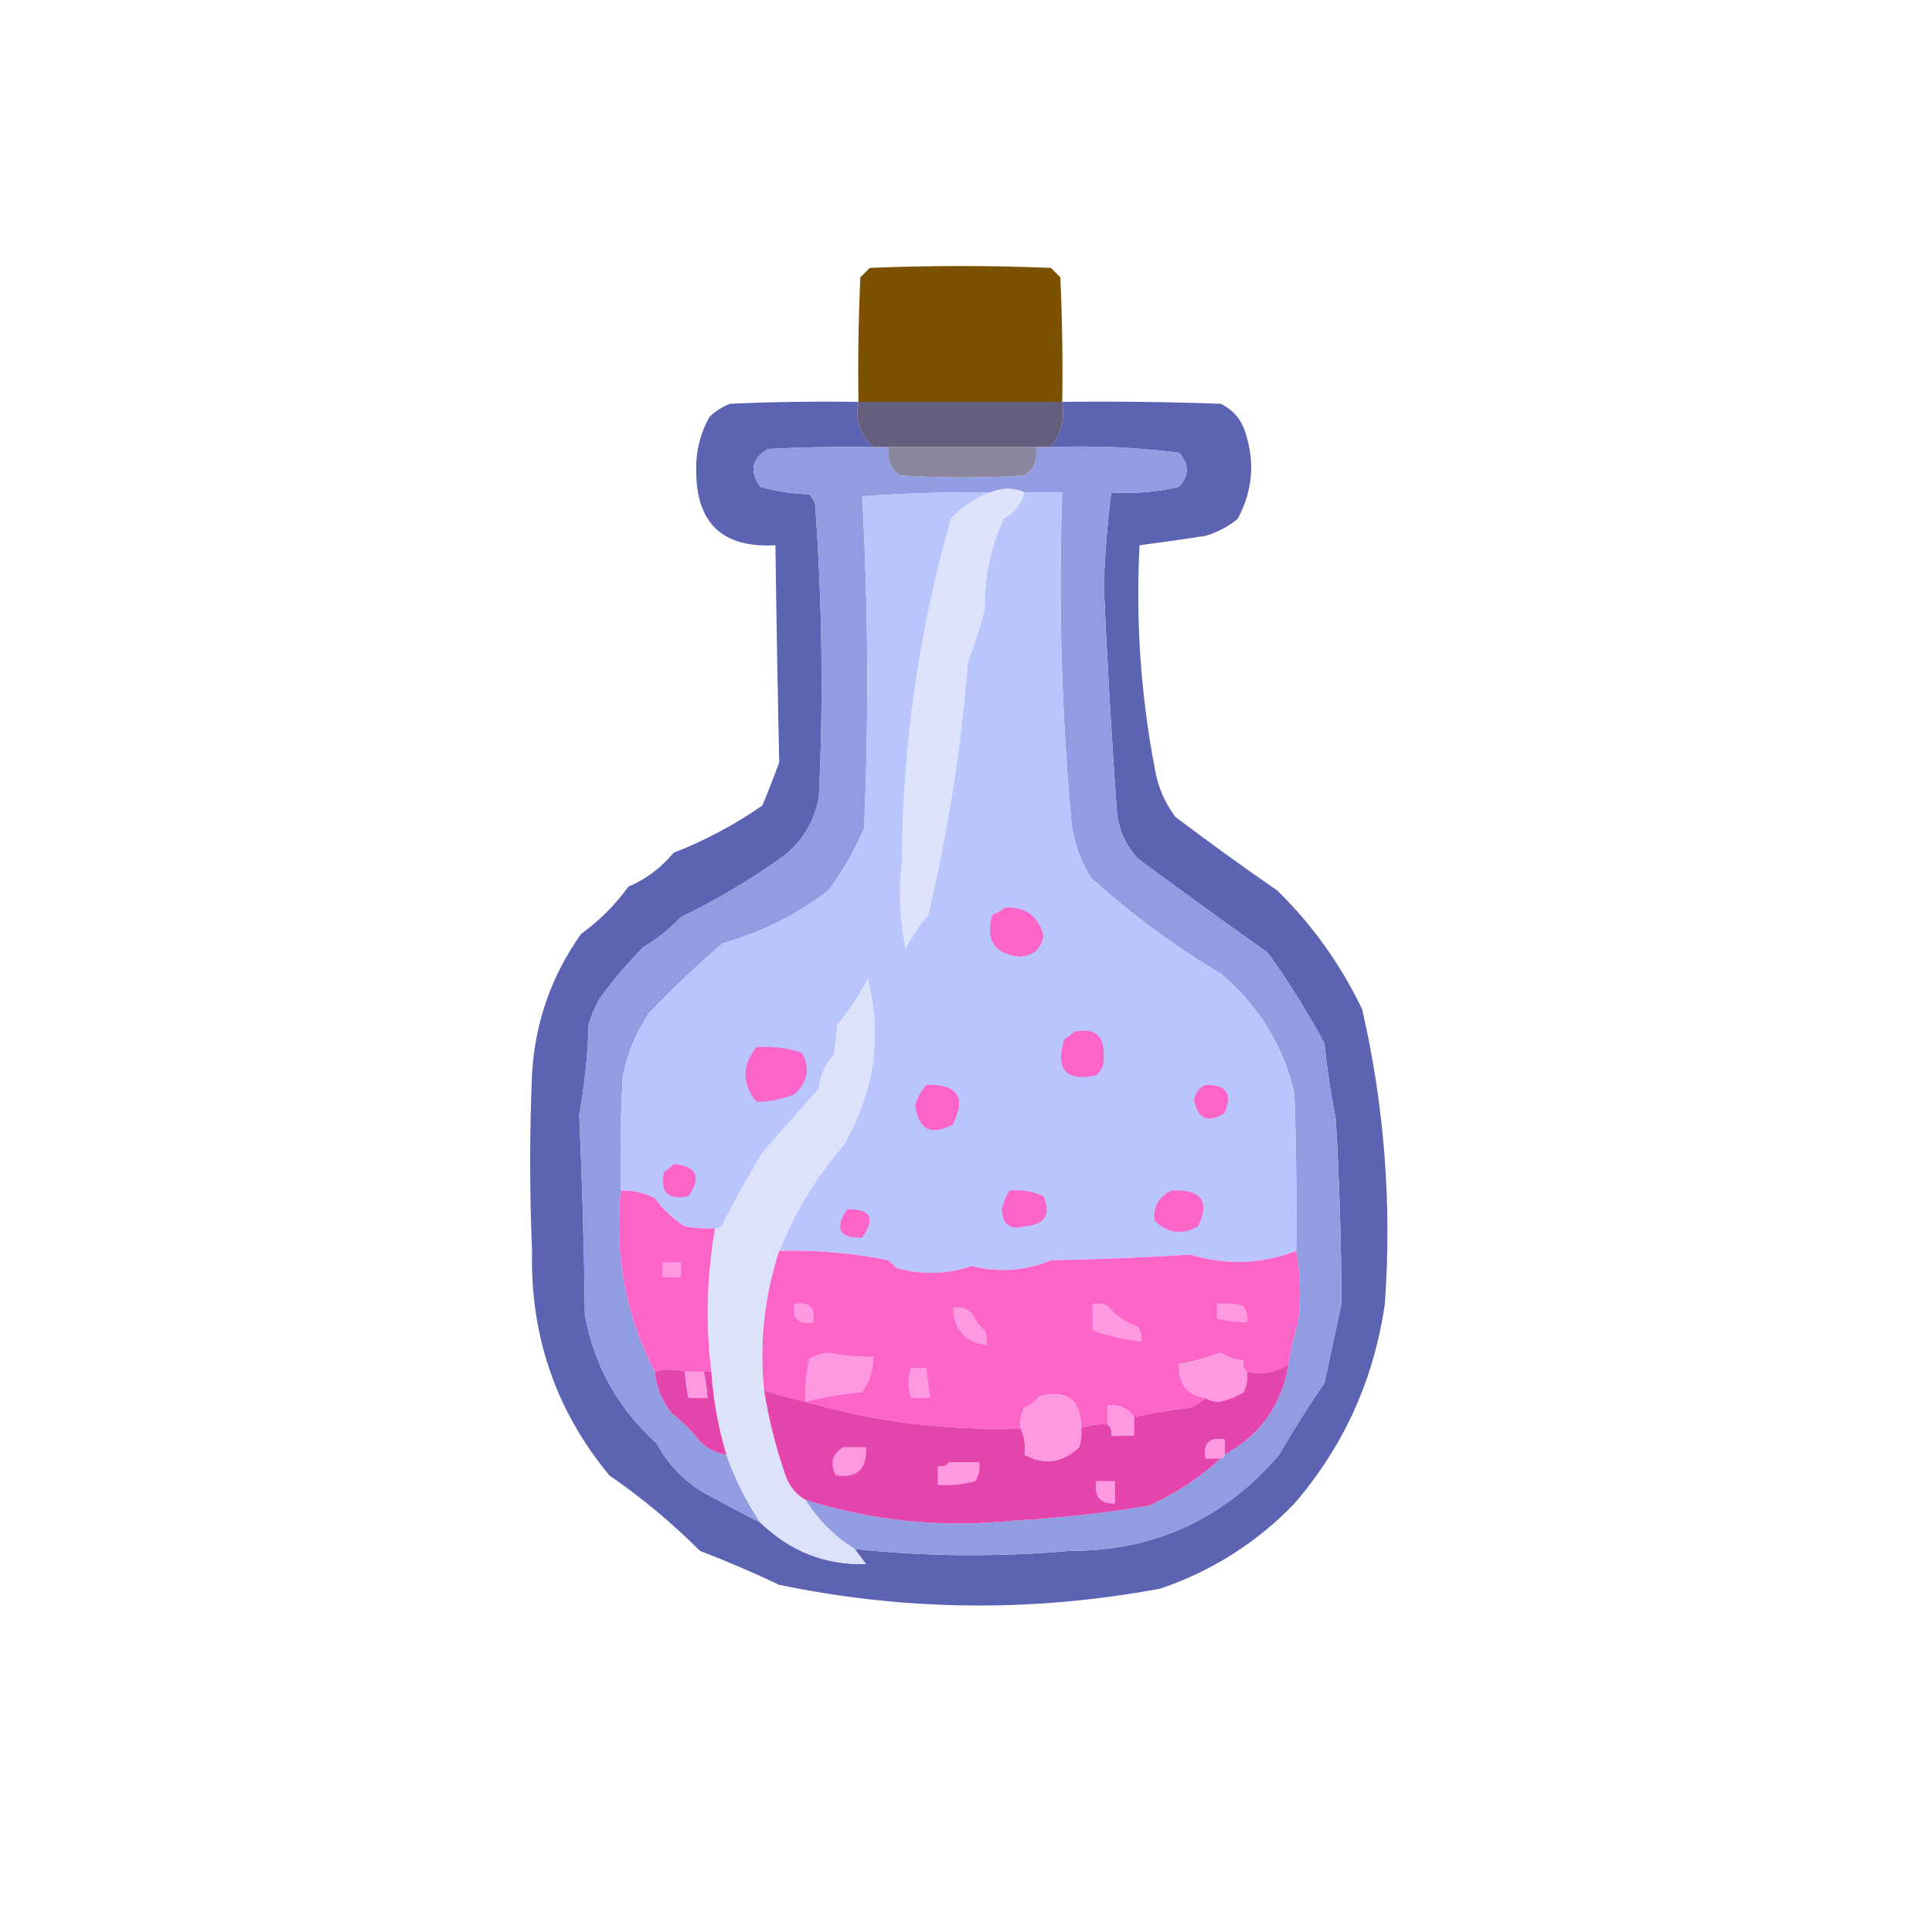
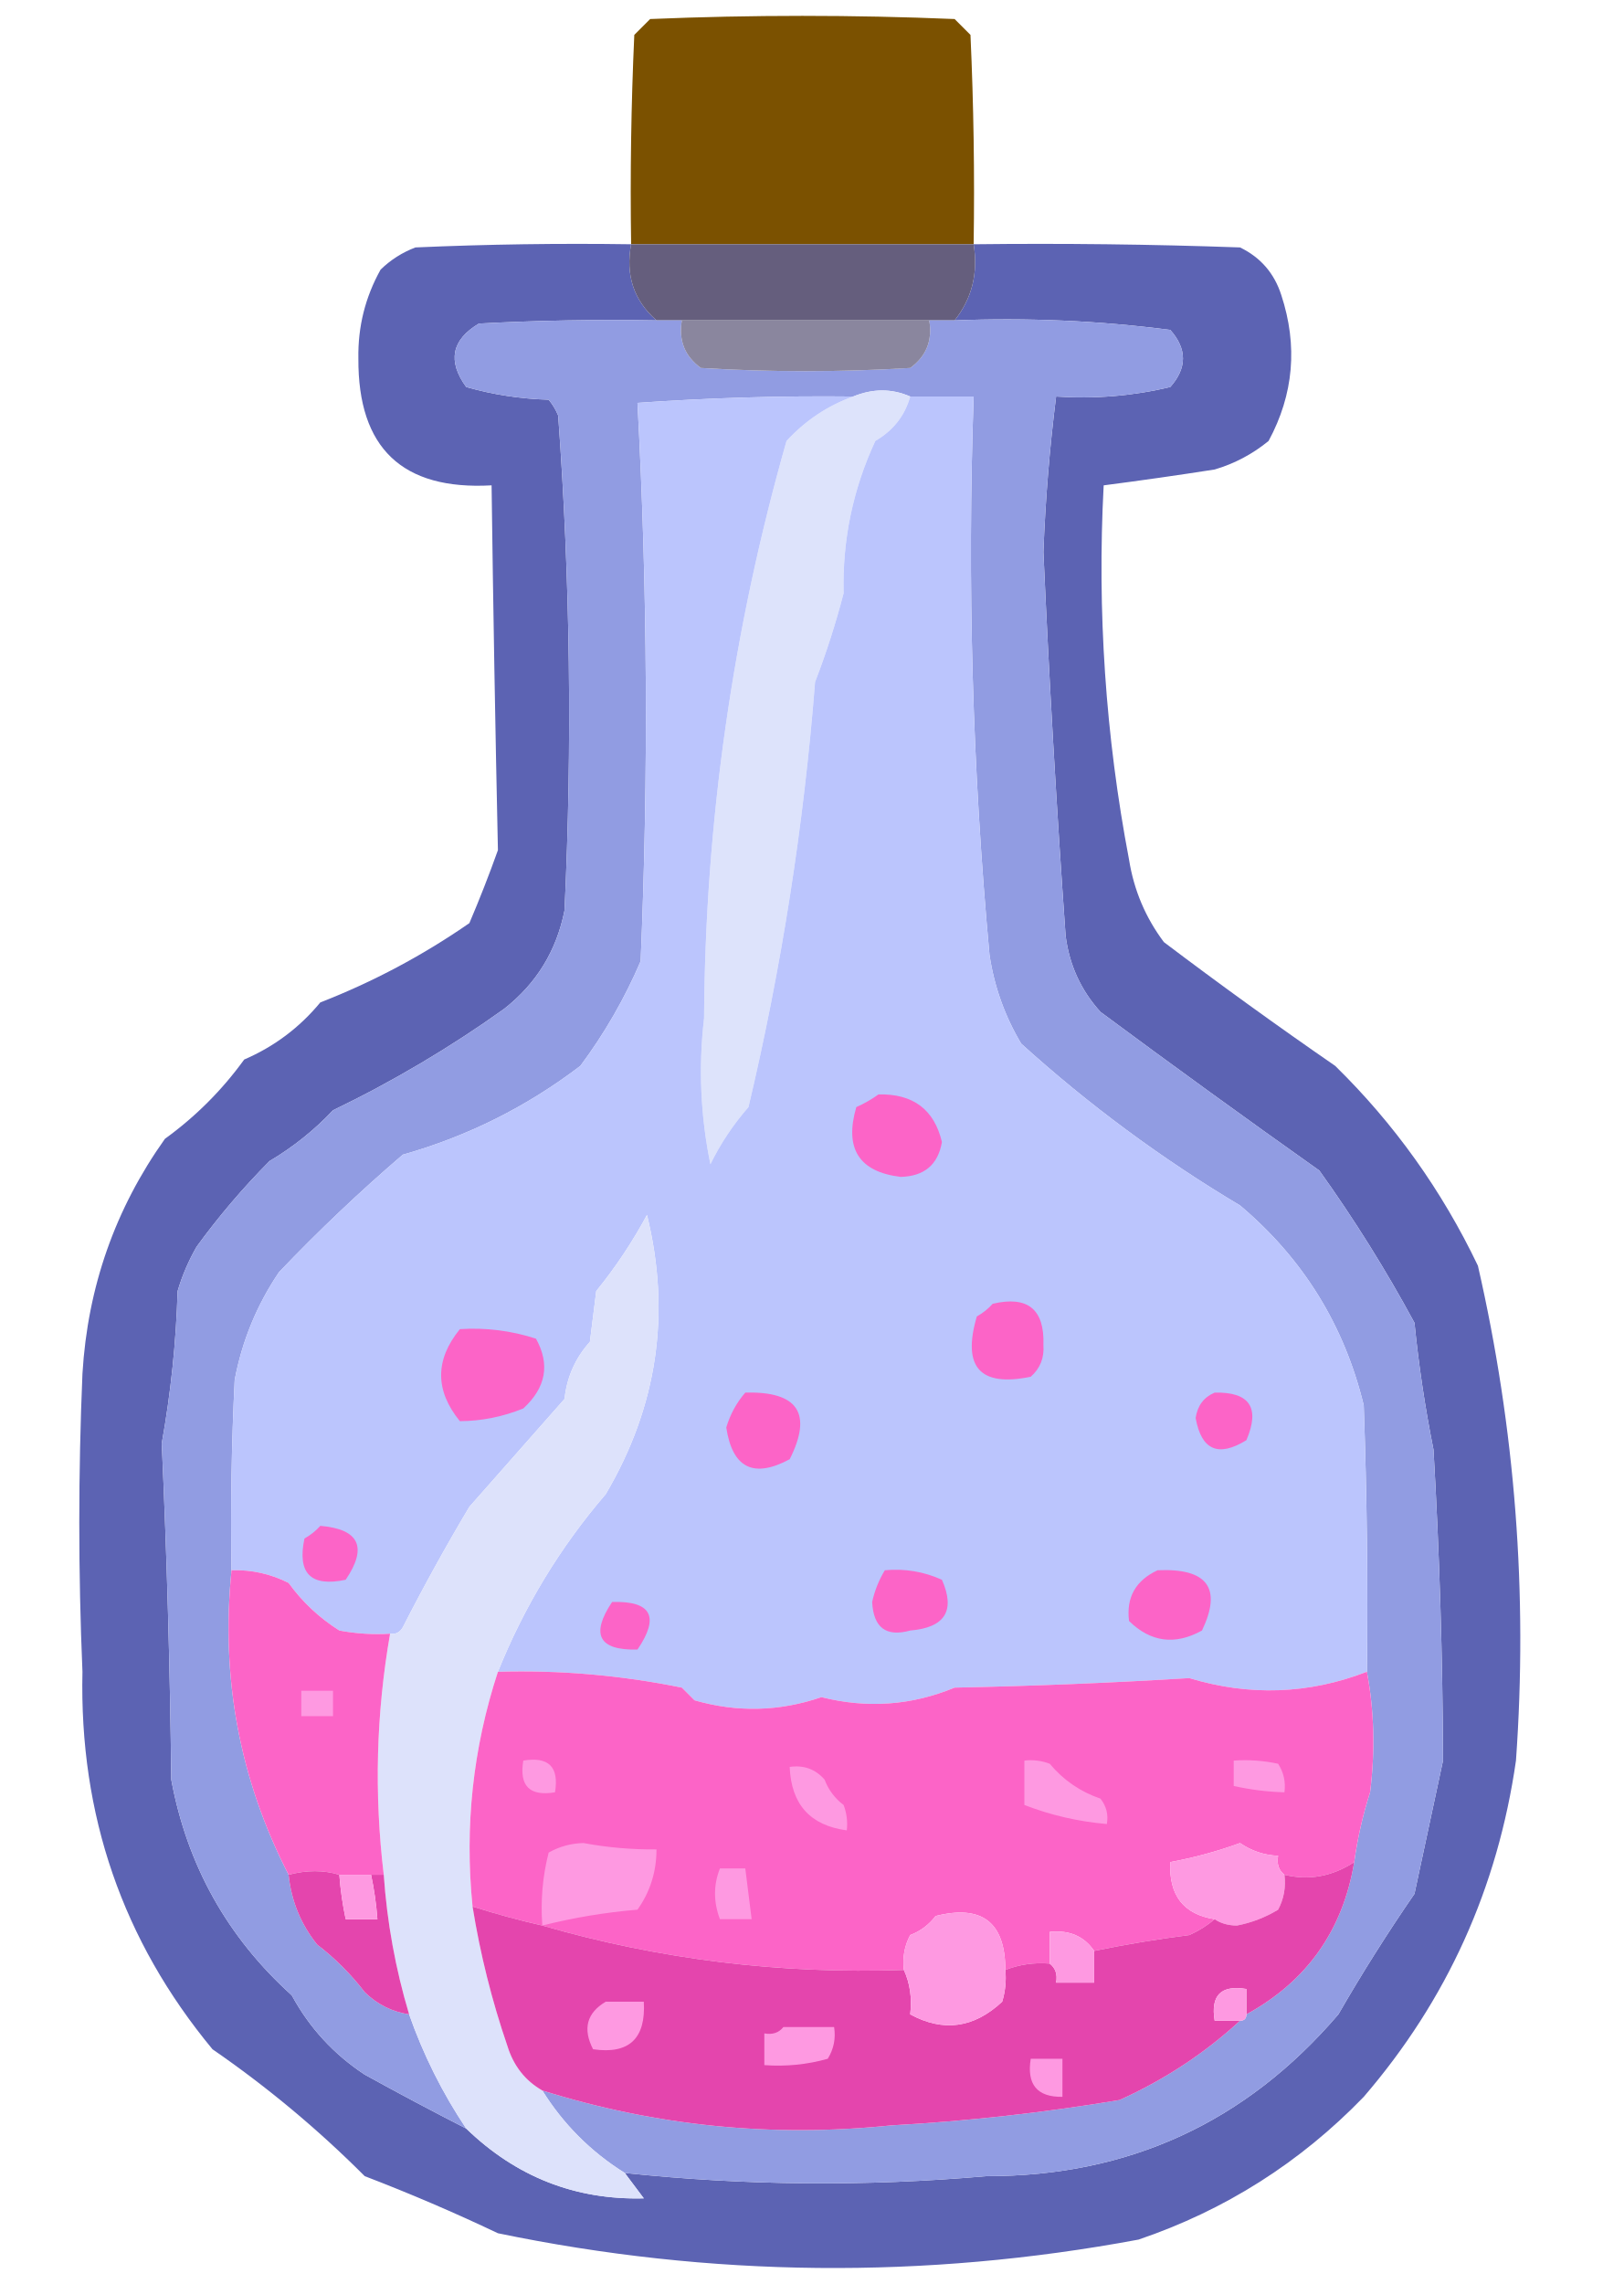
- <svg xmlns="http://www.w3.org/2000/svg" width="512" height="512" style="shape-rendering:geometricPrecision;text-rendering:geometricPrecision;image-rendering:optimizeQuality;fill-rule:evenodd;clip-rule:evenodd">
-   <path style="opacity:1" fill="#7b5100" d="M281.5 106.5h-54c-.167-11.005 0-22.005.5-33l2.5-2.5c16-.667 32-.667 48 0l2.5 2.5c.5 10.995.667 21.995.5 33z" />
-   <path style="opacity:1" fill="#5c63b3" d="M227.5 106.5c-.911 4.867.422 8.867 4 12-9.339-.166-18.673 0-28 .5-4.309 2.573-4.976 5.906-2 10a52.76 52.76 0 0 0 13 2 9.454 9.454 0 0 1 1.5 2.5 647.736 647.736 0 0 1 1 78c-1.259 6.354-4.426 11.521-9.5 15.5a183.144 183.144 0 0 1-27 16 45.538 45.538 0 0 1-10 8 116.252 116.252 0 0 0-11.5 13.5 32.5 32.5 0 0 0-3 7 162.11 162.11 0 0 1-2.5 24 1523.48 1523.48 0 0 1 1.5 53c2.503 13.496 8.836 24.829 19 34 2.785 5.119 6.618 9.286 11.5 12.5a572.558 572.558 0 0 0 16 8.5c7.881 7.615 17.214 11.282 28 11a514.367 514.367 0 0 1-3-4c18.992 2 37.992 2.167 57 .5 22.412.044 40.912-8.456 55.5-25.5a279.412 279.412 0 0 1 12-19c1.497-6.973 2.997-13.973 4.5-21a901.21 901.21 0 0 0-1.5-49 205.73 205.73 0 0 1-3-20 224.362 224.362 0 0 0-15-24 2005.894 2005.894 0 0 1-34.5-25c-3.079-3.393-4.912-7.393-5.5-12a2301.58 2301.58 0 0 1-3.5-60.5 279.93 279.93 0 0 1 2-24.5c6.121.41 12.121-.09 18-1.5 2.667-3 2.667-6 0-9a201.53 201.53 0 0 0-34-1.5c2.731-3.427 3.731-7.427 3-12 14.004-.167 28.004 0 42 .5 3.228 1.563 5.395 4.063 6.5 7.5 2.629 7.999 1.962 15.665-2 23a24.017 24.017 0 0 1-8.5 4.5 670.847 670.847 0 0 1-17.5 2.5 245.66 245.66 0 0 0 4 59c.767 4.805 2.6 9.139 5.5 13a772.848 772.848 0 0 0 27 19.5c9.328 9.141 16.828 19.641 22.5 31.5 5.88 25.654 7.88 51.654 6 78-2.884 20.094-10.884 37.761-24 53-10.031 10.369-21.865 17.869-35.5 22.5-33.766 6.292-67.433 5.959-101-1a295.373 295.373 0 0 0-21-9 171.096 171.096 0 0 0-24-20c-14.18-17.122-21.013-36.956-20.5-59.5a552.224 552.224 0 0 1 0-47c.819-13.633 5.153-25.966 13-37 4.833-3.5 9-7.667 12.5-12.5 4.715-2.027 8.715-5.027 12-9a113.312 113.312 0 0 0 23.5-12.5 205.56 205.56 0 0 0 4.5-11.5c-.416-19.11-.749-38.277-1-57.5-14.082.789-21.082-5.877-21-20-.086-4.99 1.081-9.656 3.5-14a15.83 15.83 0 0 1 5.5-3.5c11.328-.5 22.662-.667 34-.5z" />
-   <path style="opacity:1" fill="#655e7d" d="M227.5 106.5h54c.731 4.573-.269 8.573-3 12h-47c-3.578-3.133-4.911-7.133-4-12z" />
-   <path style="opacity:1" fill="#919ce2" d="M231.5 118.5h4c-.541 3.152.459 5.652 3 7.5 11 .667 22 .667 33 0 2.541-1.848 3.541-4.348 3-7.5h4a201.53 201.53 0 0 1 34 1.5c2.667 3 2.667 6 0 9-5.879 1.41-11.879 1.91-18 1.5a279.93 279.93 0 0 0-2 24.5 2301.58 2301.58 0 0 0 3.5 60.5c.588 4.607 2.421 8.607 5.5 12a2005.894 2005.894 0 0 0 34.5 25 224.362 224.362 0 0 1 15 24 205.73 205.73 0 0 0 3 20 901.21 901.21 0 0 1 1.5 49c-1.503 7.027-3.003 14.027-4.5 21a279.412 279.412 0 0 0-12 19c-14.588 17.044-33.088 25.544-55.5 25.5a296.047 296.047 0 0 1-57-.5c-5.333-3.333-9.667-7.667-13-13 17.884 5.601 36.217 7.434 55 5.5a328.953 328.953 0 0 0 36-4c7.084-3.196 13.417-7.363 19-12.5.667 0 1-.333 1-1 9.526-5.204 15.193-13.204 17-24a65.102 65.102 0 0 1 2.5-11c.82-6.514.653-12.847-.5-19 .167-14.004 0-28.004-.5-42-3.061-12.62-9.561-23.12-19.5-31.5a216.336 216.336 0 0 1-34.5-25.5 38.097 38.097 0 0 1-5-14 693.008 693.008 0 0 1-2.5-88h-10c-2.896-1.275-5.896-1.275-9 0a418.607 418.607 0 0 0-34 1 909.857 909.857 0 0 1 .5 88 80.745 80.745 0 0 1-9.5 16.5c-8.438 6.434-17.772 11.101-28 14a268.414 268.414 0 0 0-19.5 18.5c-3.499 5.16-5.833 10.826-7 17-.5 9.994-.666 19.994-.5 30-1.715 17.006 1.285 33.006 9 48 .427 4.117 1.927 7.784 4.5 11a39.991 39.991 0 0 1 7.5 7.5c1.969 1.926 4.302 3.092 7 3.5a79.967 79.967 0 0 0 9 18 572.558 572.558 0 0 1-16-8.5c-4.882-3.214-8.715-7.381-11.5-12.5-10.164-9.171-16.497-20.504-19-34a1523.48 1523.48 0 0 0-1.5-53 162.11 162.11 0 0 0 2.5-24 32.5 32.5 0 0 1 3-7 116.252 116.252 0 0 1 11.5-13.5 45.538 45.538 0 0 0 10-8 183.144 183.144 0 0 0 27-16c5.074-3.979 8.241-9.146 9.5-15.5a647.736 647.736 0 0 0-1-78 9.454 9.454 0 0 0-1.5-2.5 52.76 52.76 0 0 1-13-2c-2.976-4.094-2.309-7.427 2-10 9.327-.5 18.661-.666 28-.5z" />
-   <path style="opacity:1" fill="#8a869e" d="M235.5 118.5h39c.541 3.152-.459 5.652-3 7.5-11 .667-22 .667-33 0-2.541-1.848-3.541-4.348-3-7.5z" />
-   <path style="opacity:1" fill="#dde3fb" d="M271.5 130.5c-.844 3.021-2.677 5.355-5.5 7-3.533 7.602-5.2 15.602-5 24a127.96 127.96 0 0 1-4.5 14 439.91 439.91 0 0 1-10.5 67 41.056 41.056 0 0 0-6 9 72.173 72.173 0 0 1-1-23c.183-30.918 4.517-61.252 13-91 2.998-3.238 6.498-5.571 10.5-7 3.104-1.275 6.104-1.275 9 0z" />
-   <path style="opacity:1" fill="#bbc5fd" d="M262.5 130.5c-4.002 1.429-7.502 3.762-10.5 7-8.483 29.748-12.817 60.082-13 91a72.173 72.173 0 0 0 1 23 41.056 41.056 0 0 1 6-9 439.91 439.91 0 0 0 10.5-67 127.96 127.96 0 0 0 4.5-14c-.2-8.398 1.467-16.398 5-24 2.823-1.645 4.656-3.979 5.5-7h10a693.008 693.008 0 0 0 2.5 88c.749 5 2.416 9.667 5 14a216.336 216.336 0 0 0 34.5 25.5c9.939 8.38 16.439 18.88 19.5 31.5.5 13.996.667 27.996.5 42-9.17 3.543-18.504 3.877-28 1a905.566 905.566 0 0 1-37 1.5c-6.792 2.814-13.792 3.314-21 1.5-6.6 2.269-13.267 2.436-20 .5l-2-2a126.127 126.127 0 0 0-29-2.5c4.15-10.308 9.816-19.641 17-28 8.148-13.832 10.314-28.499 6.5-44a76.687 76.687 0 0 1-8 12l-1 8c-2.296 2.55-3.63 5.55-4 9a17576.338 17576.338 0 0 0-15 17 330.997 330.997 0 0 0-10.5 19c-.457.798-1.124 1.131-2 1a32.462 32.462 0 0 1-8-.5c-3.172-2.006-5.838-4.506-8-7.5a18.346 18.346 0 0 0-9-2c-.166-10.006 0-20.006.5-30 1.167-6.174 3.501-11.84 7-17a268.414 268.414 0 0 1 19.5-18.5c10.228-2.899 19.562-7.566 28-14a80.745 80.745 0 0 0 9.5-16.5 909.857 909.857 0 0 0-.5-88 418.607 418.607 0 0 1 34-1z" />
-   <path style="opacity:1" fill="#fc64c7" d="M266.5 240.5c5.45-.127 8.783 2.373 10 7.5-.608 3.568-2.775 5.401-6.5 5.5-6.574-.795-8.908-4.461-7-11a19.602 19.602 0 0 0 3.5-2z" />
-   <path style="opacity:1" fill="#dde2fb" d="M206.5 331.5c-3.942 12.047-5.276 24.381-4 37a132.82 132.82 0 0 0 5.5 22c.967 3.121 2.8 5.454 5.5 7 3.333 5.333 7.667 9.667 13 13a514.367 514.367 0 0 0 3 4c-10.786.282-20.119-3.385-28-11a79.967 79.967 0 0 1-9-18 100.51 100.51 0 0 1-4-22c-1.529-12.759-1.196-25.426 1-38 .876.131 1.543-.202 2-1a330.997 330.997 0 0 1 10.5-19c4.971-5.641 9.971-11.308 15-17 .37-3.45 1.704-6.45 4-9l1-8a76.687 76.687 0 0 0 8-12c3.814 15.501 1.648 30.168-6.5 44-7.184 8.359-12.85 17.692-17 28z" />
-   <path style="opacity:1" fill="#fc64c7" d="M284.5 273.5c5.527-1.304 8.193.862 8 6.5.146 2.034-.52 3.701-2 5-8.008 1.655-10.841-1.512-8.5-9.5.995-.566 1.828-1.233 2.5-2zM200.5 277.5a31.818 31.818 0 0 1 12 1.5c2.246 4.047 1.58 7.714-2 11-3.27 1.321-6.603 1.987-10 2-3.935-4.83-3.935-9.663 0-14.5zM245.5 287.5c8.304-.222 10.637 3.278 7 10.5-5.694 3.061-9.027 1.394-10-5 .624-2.085 1.624-3.918 3-5.5zM319.5 287.5c5.526-.12 7.193 2.38 5 7.5-4.433 2.73-7.099 1.563-8-3.5.287-1.943 1.287-3.277 3-4zM178.5 308.5c6.143.526 7.476 3.36 4 8.5-5.5 1.167-7.667-1-6.5-6.5.995-.566 1.828-1.233 2.5-2zM164.5 315.5a18.346 18.346 0 0 1 9 2c2.162 2.994 4.828 5.494 8 7.5 2.646.497 5.313.664 8 .5-2.196 12.574-2.529 25.241-1 38h-7c-2.481-.758-5.148-.758-8 0-7.715-14.994-10.715-30.994-9-48zM267.5 315.5c3.149-.289 6.149.211 9 1.5 2.152 4.873.485 7.54-5 8-3.793 1.052-5.793-.448-6-4.5a16.485 16.485 0 0 1 2-5zM310.5 315.5c7.861-.351 10.194 2.816 7 9.5-4.248 2.348-8.081 1.848-11.5-1.5-.467-3.715 1.033-6.381 4.5-8zM224.5 320.5c6.204-.186 7.537 2.314 4 7.5-6.097.147-7.43-2.353-4-7.5zM206.5 331.5c9.765-.286 19.432.548 29 2.5l2 2c6.733 1.936 13.4 1.769 20-.5 7.208 1.814 14.208 1.314 21-1.5a905.566 905.566 0 0 0 37-1.5c9.496 2.877 18.83 2.543 28-1 1.153 6.153 1.32 12.486.5 19a65.102 65.102 0 0 0-2.5 11c-3.48 2.27-7.147 2.937-11 2-.904-.709-1.237-1.709-1-3-2.166-.079-4.166-.746-6-2a68.825 68.825 0 0 1-11 3c-.245 5.234 2.088 8.234 7 9a16.58 16.58 0 0 1-4 2.5 197.413 197.413 0 0 0-15 2.5c-1.59-2.321-3.923-3.321-7-3v5c-2.45-.202-4.783.131-7 1-.014-7.511-3.681-10.344-11-8.5a8.905 8.905 0 0 1-4 3c-.906 1.699-1.239 3.533-1 5.5-19.525.684-38.525-1.649-57-7a133.74 133.74 0 0 1-11-3c-1.276-12.619.058-24.953 4-37z" />
-   <path style="opacity:1" fill="#fe99e1" d="M175.5 334.5h5v4h-5v-4zM210.5 345.5c4-.667 5.667 1 5 5-4 .667-5.667-1-5-5zM289.5 345.5a8.43 8.43 0 0 1 4 .5c2.145 2.574 4.812 4.407 8 5.5.929 1.189 1.262 2.522 1 4a47.15 47.15 0 0 1-13-3v-7zM322.5 345.5c2.357-.163 4.69.003 7 .5.88 1.356 1.214 2.856 1 4.5a41.541 41.541 0 0 1-8-1v-4zM252.5 346.5c2.222-.322 4.056.345 5.5 2a8.905 8.905 0 0 0 3 4 8.43 8.43 0 0 1 .5 4c-5.766-.769-8.766-4.103-9-10zM213.5 371.5c-.293-3.937.04-7.77 1-11.5a11.532 11.532 0 0 1 5.5-1.5 59.734 59.734 0 0 0 11.5 1c-.005 3.533-1.005 6.7-3 9.5a92.856 92.856 0 0 0-15 2.5zM330.5 363.5c.239 1.967-.094 3.801-1 5.5a19.603 19.603 0 0 1-6.5 2.5c-1.385-.014-2.551-.348-3.5-1-4.912-.766-7.245-3.766-7-9a68.825 68.825 0 0 0 11-3c1.834 1.254 3.834 1.921 6 2-.237 1.291.096 2.291 1 3z" />
-   <path style="opacity:1" fill="#e445ad" d="M341.5 361.5c-1.807 10.796-7.474 18.796-17 24v-4c-4-.667-5.667 1-5 5h4c-5.583 5.137-11.916 9.304-19 12.5a328.953 328.953 0 0 1-36 4c-18.783 1.934-37.116.101-55-5.5-2.7-1.546-4.533-3.879-5.5-7a132.82 132.82 0 0 1-5.5-22 133.74 133.74 0 0 0 11 3c18.475 5.351 37.475 7.684 57 7 .968 2.107 1.302 4.441 1 7 5.214 2.831 10.047 2.164 14.5-2a12.93 12.93 0 0 0 .5-5c2.217-.869 4.55-1.202 7-1 .904.709 1.237 1.709 1 3h6v-5a197.413 197.413 0 0 1 15-2.5 16.58 16.58 0 0 0 4-2.5c.949.652 2.115.986 3.5 1a19.603 19.603 0 0 0 6.5-2.5c.906-1.699 1.239-3.533 1-5.5 3.853.937 7.52.27 11-2zM181.5 363.5a51.569 51.569 0 0 0 1 7h5a51.569 51.569 0 0 0-1-7h2a100.51 100.51 0 0 0 4 22c-2.698-.408-5.031-1.574-7-3.5a39.991 39.991 0 0 0-7.5-7.5c-2.573-3.216-4.073-6.883-4.5-11 2.852-.758 5.519-.758 8 0z" />
-   <path style="opacity:1" fill="#fe99e1" d="M241.5 362.5h4l1 8h-5c-1.03-2.729-1.03-5.396 0-8zM181.5 363.5h5a51.569 51.569 0 0 1 1 7h-5a51.569 51.569 0 0 1-1-7zM286.5 378.5a12.93 12.93 0 0 1-.5 5c-4.453 4.164-9.286 4.831-14.5 2 .302-2.559-.032-4.893-1-7-.239-1.967.094-3.801 1-5.5a8.905 8.905 0 0 0 4-3c7.319-1.844 10.986.989 11 8.5zM300.5 375.5v5h-6c.237-1.291-.096-2.291-1-3v-5c3.077-.321 5.41.679 7 3zM324.5 385.5c0 .667-.333 1-1 1h-4c-.667-4 1-5.667 5-5v4zM223.5 383.5h6c.343 5.826-2.324 8.326-8 7.5-1.66-3.223-.994-5.723 2-7.5zM251.5 387.5h8c.285 1.788-.048 3.455-1 5a28.819 28.819 0 0 1-10 1v-5c1.291.237 2.291-.096 3-1zM290.5 392.5h5v6c-3.985.06-5.652-1.94-5-6z" />
+ <svg xmlns="http://www.w3.org/2000/svg" width="256" height="360" style="shape-rendering:geometricPrecision;text-rendering:geometricPrecision;image-rendering:optimizeQuality;fill-rule:evenodd;clip-rule:evenodd">
+   <path style="opacity:1" fill="#7b5100" d="M153.5 38.5h-54c-.166-11.005 0-22.005.5-33l2.5-2.5c16-.667 32-.667 48 0l2.5 2.5c.5 10.995.667 21.995.5 33z" />
+   <path style="opacity:1" fill="#5c63b3" d="M99.5 38.5c-.911 4.867.422 8.867 4 12-9.34-.166-18.673 0-28 .5-4.309 2.573-4.976 5.906-2 10a52.771 52.771 0 0 0 13 2 9.468 9.468 0 0 1 1.5 2.5 647.716 647.716 0 0 1 1 78c-1.259 6.354-4.426 11.521-9.5 15.5a183.185 183.185 0 0 1-27 16 45.538 45.538 0 0 1-10 8A116.223 116.223 0 0 0 31 196.5a32.46 32.46 0 0 0-3 7 162.07 162.07 0 0 1-2.5 24 1524.47 1524.47 0 0 1 1.5 53c2.503 13.496 8.836 24.829 19 34 2.785 5.119 6.618 9.286 11.5 12.5a572.699 572.699 0 0 0 16 8.5c7.88 7.615 17.214 11.282 28 11a504.403 504.403 0 0 1-3-4c18.992 2 37.992 2.167 57 .5 22.412.044 40.912-8.456 55.5-25.5a279.412 279.412 0 0 1 12-19c1.497-6.973 2.997-13.973 4.5-21a901.21 901.21 0 0 0-1.5-49 205.73 205.73 0 0 1-3-20 224.362 224.362 0 0 0-15-24 2005.894 2005.894 0 0 1-34.5-25c-3.079-3.393-4.912-7.393-5.5-12a2301.58 2301.58 0 0 1-3.5-60.5c.309-8.211.976-16.378 2-24.5 6.121.41 12.121-.09 18-1.5 2.667-3 2.667-6 0-9a201.55 201.55 0 0 0-34-1.5c2.731-3.428 3.731-7.428 3-12 14.004-.167 28.004 0 42 .5 3.228 1.563 5.395 4.063 6.5 7.5 2.629 7.999 1.962 15.665-2 23a24.023 24.023 0 0 1-8.5 4.5 670.42 670.42 0 0 1-17.5 2.5 245.66 245.66 0 0 0 4 59c.767 4.805 2.6 9.139 5.5 13a772.848 772.848 0 0 0 27 19.5c9.328 9.141 16.828 19.641 22.5 31.5 5.88 25.654 7.88 51.654 6 78-2.884 20.094-10.884 37.761-24 53-10.031 10.369-21.865 17.869-35.5 22.5-33.766 6.292-67.433 5.959-101-1a295.215 295.215 0 0 0-21-9 171.073 171.073 0 0 0-24-20c-14.18-17.122-21.013-36.956-20.5-59.5a552.472 552.472 0 0 1 0-47c.82-13.633 5.153-25.966 13-37 4.833-3.5 9-7.667 12.5-12.5 4.715-2.027 8.715-5.027 12-9A113.307 113.307 0 0 0 74 145.5a204.789 204.789 0 0 0 4.5-11.5 6607.44 6607.44 0 0 1-1-57.5c-14.082.79-21.082-5.877-21-20-.086-4.99 1.08-9.656 3.5-14a15.83 15.83 0 0 1 5.5-3.5c11.328-.5 22.662-.666 34-.5z" />
+   <path style="opacity:1" fill="#655e7d" d="M99.5 38.5h54c.731 4.572-.269 8.572-3 12h-47c-3.578-3.133-4.911-7.133-4-12z" />
+   <path style="opacity:1" fill="#919ce2" d="M103.5 50.5h4c-.541 3.152.459 5.652 3 7.5 11 .667 22 .667 33 0 2.541-1.848 3.541-4.348 3-7.5h4a201.55 201.55 0 0 1 34 1.5c2.667 3 2.667 6 0 9-5.879 1.41-11.879 1.91-18 1.5a279.918 279.918 0 0 0-2 24.5 2301.58 2301.58 0 0 0 3.5 60.5c.588 4.607 2.421 8.607 5.5 12a2005.894 2005.894 0 0 0 34.5 25 224.362 224.362 0 0 1 15 24 205.73 205.73 0 0 0 3 20 901.21 901.21 0 0 1 1.5 49c-1.503 7.027-3.003 14.027-4.5 21a279.412 279.412 0 0 0-12 19c-14.588 17.044-33.088 25.544-55.5 25.5a296.047 296.047 0 0 1-57-.5c-5.333-3.333-9.667-7.667-13-13 17.884 5.601 36.217 7.434 55 5.5a328.953 328.953 0 0 0 36-4c7.084-3.196 13.417-7.363 19-12.5.667 0 1-.333 1-1 9.526-5.204 15.193-13.204 17-24a65.102 65.102 0 0 1 2.5-11c.82-6.514.653-12.847-.5-19 .167-14.004 0-28.004-.5-42-3.061-12.62-9.561-23.12-19.5-31.5a216.336 216.336 0 0 1-34.5-25.5 38.097 38.097 0 0 1-5-14 693.007 693.007 0 0 1-2.5-88h-10c-2.896-1.275-5.896-1.275-9 0a418.335 418.335 0 0 0-34 1 909.857 909.857 0 0 1 .5 88 80.722 80.722 0 0 1-9.5 16.5c-8.438 6.434-17.772 11.101-28 14A268.455 268.455 0 0 0 44 200.5c-3.5 5.16-5.833 10.826-7 17-.5 9.994-.666 19.994-.5 30-1.715 17.006 1.285 33.006 9 48 .427 4.117 1.927 7.784 4.5 11a39.973 39.973 0 0 1 7.5 7.5c1.969 1.926 4.302 3.092 7 3.5a79.975 79.975 0 0 0 9 18 572.699 572.699 0 0 1-16-8.5c-4.882-3.214-8.715-7.381-11.5-12.5-10.164-9.171-16.497-20.504-19-34a1524.47 1524.47 0 0 0-1.5-53 162.07 162.07 0 0 0 2.5-24 32.46 32.46 0 0 1 3-7A116.223 116.223 0 0 1 42.5 183a45.538 45.538 0 0 0 10-8 183.185 183.185 0 0 0 27-16c5.074-3.979 8.241-9.146 9.5-15.5a647.716 647.716 0 0 0-1-78 9.468 9.468 0 0 0-1.5-2.5 52.771 52.771 0 0 1-13-2c-2.976-4.094-2.309-7.427 2-10 9.327-.5 18.66-.666 28-.5z" />
+   <path style="opacity:1" fill="#8a869e" d="M107.5 50.5h39c.541 3.152-.459 5.652-3 7.5-11 .667-22 .667-33 0-2.541-1.848-3.541-4.348-3-7.5z" />
+   <path style="opacity:1" fill="#dde3fb" d="M143.5 62.5c-.844 3.021-2.677 5.355-5.5 7-3.533 7.602-5.2 15.602-5 24a127.96 127.96 0 0 1-4.5 14 439.91 439.91 0 0 1-10.5 67 41.056 41.056 0 0 0-6 9 72.173 72.173 0 0 1-1-23c.183-30.918 4.517-61.252 13-91 2.998-3.238 6.498-5.571 10.5-7 3.104-1.275 6.104-1.275 9 0z" />
+   <path style="opacity:1" fill="#bbc5fd" d="M134.5 62.5c-4.002 1.429-7.502 3.762-10.5 7-8.483 29.748-12.817 60.082-13 91a72.173 72.173 0 0 0 1 23 41.056 41.056 0 0 1 6-9 439.91 439.91 0 0 0 10.5-67 127.96 127.96 0 0 0 4.5-14c-.2-8.398 1.467-16.398 5-24 2.823-1.645 4.656-3.979 5.5-7h10a693.007 693.007 0 0 0 2.5 88c.749 5 2.416 9.667 5 14a216.336 216.336 0 0 0 34.5 25.5c9.939 8.38 16.439 18.88 19.5 31.5.5 13.996.667 27.996.5 42-9.17 3.543-18.504 3.877-28 1a905.566 905.566 0 0 1-37 1.5c-6.792 2.814-13.792 3.314-21 1.5-6.6 2.269-13.267 2.436-20 .5l-2-2a126.125 126.125 0 0 0-29-2.5c4.15-10.308 9.816-19.641 17-28 8.148-13.832 10.314-28.499 6.5-44a76.666 76.666 0 0 1-8 12l-1 8c-2.296 2.55-3.63 5.55-4 9a18134.318 18134.318 0 0 0-15 17c-3.7 6.206-7.2 12.54-10.5 19-.457.798-1.124 1.131-2 1a32.462 32.462 0 0 1-8-.5c-3.172-2.006-5.838-4.506-8-7.5a18.347 18.347 0 0 0-9-2c-.166-10.006 0-20.006.5-30 1.167-6.174 3.5-11.84 7-17A268.455 268.455 0 0 1 63.5 182c10.228-2.899 19.562-7.566 28-14a80.722 80.722 0 0 0 9.5-16.5 909.857 909.857 0 0 0-.5-88 418.335 418.335 0 0 1 34-1z" />
+   <path style="opacity:1" fill="#fc64c7" d="M138.5 172.5c5.45-.127 8.783 2.373 10 7.5-.608 3.568-2.775 5.401-6.5 5.5-6.574-.795-8.908-4.461-7-11a19.602 19.602 0 0 0 3.5-2z" />
+   <path style="opacity:1" fill="#dde2fb" d="M78.5 263.5c-3.942 12.047-5.276 24.381-4 37a132.77 132.77 0 0 0 5.5 22c.967 3.121 2.8 5.454 5.5 7 3.333 5.333 7.667 9.667 13 13a504.403 504.403 0 0 0 3 4c-10.786.282-20.12-3.385-28-11a79.975 79.975 0 0 1-9-18 100.504 100.504 0 0 1-4-22c-1.529-12.759-1.196-25.426 1-38 .876.131 1.543-.202 2-1 3.3-6.46 6.8-12.794 10.5-19 4.971-5.641 9.971-11.308 15-17 .37-3.45 1.704-6.45 4-9l1-8a76.666 76.666 0 0 0 8-12c3.814 15.501 1.648 30.168-6.5 44-7.184 8.359-12.85 17.692-17 28z" />
+   <path style="opacity:1" fill="#fc64c7" d="M156.5 205.5c5.527-1.304 8.193.862 8 6.5.146 2.034-.52 3.701-2 5-8.008 1.655-10.841-1.512-8.5-9.5.995-.566 1.828-1.233 2.5-2zM72.5 209.5a31.819 31.819 0 0 1 12 1.5c2.246 4.047 1.58 7.714-2 11-3.27 1.321-6.603 1.987-10 2-3.935-4.83-3.935-9.663 0-14.5zM117.5 219.5c8.304-.222 10.637 3.278 7 10.5-5.694 3.061-9.027 1.394-10-5 .624-2.085 1.624-3.918 3-5.5zM191.5 219.5c5.526-.12 7.193 2.38 5 7.5-4.433 2.73-7.099 1.563-8-3.5.287-1.943 1.287-3.277 3-4zM50.5 240.5c6.143.526 7.476 3.36 4 8.5-5.5 1.167-7.667-1-6.5-6.5.995-.566 1.828-1.233 2.5-2zM36.5 247.5a18.347 18.347 0 0 1 9 2c2.162 2.994 4.828 5.494 8 7.5 2.646.497 5.313.664 8 .5-2.196 12.574-2.529 25.241-1 38h-7c-2.481-.758-5.148-.758-8 0-7.715-14.994-10.715-30.994-9-48zM139.5 247.5c3.149-.289 6.149.211 9 1.5 2.152 4.873.485 7.54-5 8-3.793 1.052-5.793-.448-6-4.5a16.485 16.485 0 0 1 2-5zM182.5 247.5c7.861-.351 10.194 2.816 7 9.5-4.248 2.348-8.081 1.848-11.5-1.5-.467-3.715 1.033-6.381 4.5-8zM96.5 252.5c6.204-.186 7.537 2.314 4 7.5-6.097.147-7.43-2.353-4-7.5zM78.5 263.5c9.765-.286 19.432.548 29 2.5l2 2c6.733 1.936 13.4 1.769 20-.5 7.208 1.814 14.208 1.314 21-1.5a905.566 905.566 0 0 0 37-1.5c9.496 2.877 18.83 2.543 28-1 1.153 6.153 1.32 12.486.5 19a65.102 65.102 0 0 0-2.5 11c-3.48 2.27-7.147 2.937-11 2-.904-.709-1.237-1.709-1-3-2.166-.079-4.166-.746-6-2a68.825 68.825 0 0 1-11 3c-.245 5.234 2.088 8.234 7 9a16.58 16.58 0 0 1-4 2.5 197.413 197.413 0 0 0-15 2.5c-1.59-2.321-3.923-3.321-7-3v5c-2.45-.202-4.783.131-7 1-.014-7.511-3.681-10.344-11-8.5a8.905 8.905 0 0 1-4 3c-.906 1.699-1.239 3.533-1 5.5-19.525.684-38.525-1.649-57-7a133.761 133.761 0 0 1-11-3c-1.276-12.619.058-24.953 4-37z" />
+   <path style="opacity:1" fill="#fe99e1" d="M47.5 266.5h5v4h-5v-4zM82.5 277.5c4-.667 5.667 1 5 5-4 .667-5.667-1-5-5zM161.5 277.5a8.43 8.43 0 0 1 4 .5c2.145 2.574 4.812 4.407 8 5.5.929 1.189 1.262 2.522 1 4a47.15 47.15 0 0 1-13-3v-7zM194.5 277.5c2.357-.163 4.69.003 7 .5.88 1.356 1.214 2.856 1 4.5a41.541 41.541 0 0 1-8-1v-4zM124.5 278.5c2.222-.322 4.056.345 5.5 2a8.905 8.905 0 0 0 3 4 8.43 8.43 0 0 1 .5 4c-5.766-.769-8.766-4.103-9-10zM85.5 303.5c-.293-3.937.04-7.77 1-11.5a11.531 11.531 0 0 1 5.5-1.5 59.739 59.739 0 0 0 11.5 1c-.005 3.533-1.005 6.7-3 9.5a92.849 92.849 0 0 0-15 2.5zM202.5 295.5c.239 1.967-.094 3.801-1 5.5a19.603 19.603 0 0 1-6.5 2.5c-1.385-.014-2.551-.348-3.5-1-4.912-.766-7.245-3.766-7-9a68.825 68.825 0 0 0 11-3c1.834 1.254 3.834 1.921 6 2-.237 1.291.096 2.291 1 3z" />
+   <path style="opacity:1" fill="#e445ad" d="M213.5 293.5c-1.807 10.796-7.474 18.796-17 24v-4c-4-.667-5.667 1-5 5h4c-5.583 5.137-11.916 9.304-19 12.5a328.953 328.953 0 0 1-36 4c-18.783 1.934-37.116.101-55-5.5-2.7-1.546-4.533-3.879-5.5-7a132.77 132.77 0 0 1-5.5-22 133.761 133.761 0 0 0 11 3c18.475 5.351 37.475 7.684 57 7 .968 2.107 1.302 4.441 1 7 5.214 2.831 10.047 2.164 14.5-2a12.93 12.93 0 0 0 .5-5c2.217-.869 4.55-1.202 7-1 .904.709 1.237 1.709 1 3h6v-5a197.413 197.413 0 0 1 15-2.5 16.58 16.58 0 0 0 4-2.5c.949.652 2.115.986 3.5 1a19.603 19.603 0 0 0 6.5-2.5c.906-1.699 1.239-3.533 1-5.5 3.853.937 7.52.27 11-2zM53.5 295.5a51.648 51.648 0 0 0 1 7h5a51.648 51.648 0 0 0-1-7h2a100.504 100.504 0 0 0 4 22c-2.698-.408-5.031-1.574-7-3.5a39.973 39.973 0 0 0-7.5-7.5c-2.573-3.216-4.073-6.883-4.5-11 2.852-.758 5.519-.758 8 0z" />
+   <path style="opacity:1" fill="#fe99e1" d="M113.5 294.5h4l1 8h-5c-1.03-2.729-1.03-5.396 0-8zM53.5 295.5h5a51.648 51.648 0 0 1 1 7h-5a51.648 51.648 0 0 1-1-7zM158.5 310.5a12.93 12.93 0 0 1-.5 5c-4.453 4.164-9.286 4.831-14.5 2 .302-2.559-.032-4.893-1-7-.239-1.967.094-3.801 1-5.5a8.905 8.905 0 0 0 4-3c7.319-1.844 10.986.989 11 8.5zM172.5 307.5v5h-6c.237-1.291-.096-2.291-1-3v-5c3.077-.321 5.41.679 7 3zM196.5 317.5c0 .667-.333 1-1 1h-4c-.667-4 1-5.667 5-5v4zM95.5 315.5h6c.343 5.826-2.324 8.326-8 7.5-1.66-3.223-.994-5.723 2-7.5zM123.5 319.5h8c.285 1.788-.048 3.455-1 5a28.819 28.819 0 0 1-10 1v-5c1.291.237 2.291-.096 3-1zM162.5 324.5h5v6c-3.985.06-5.652-1.94-5-6z" />
</svg>
